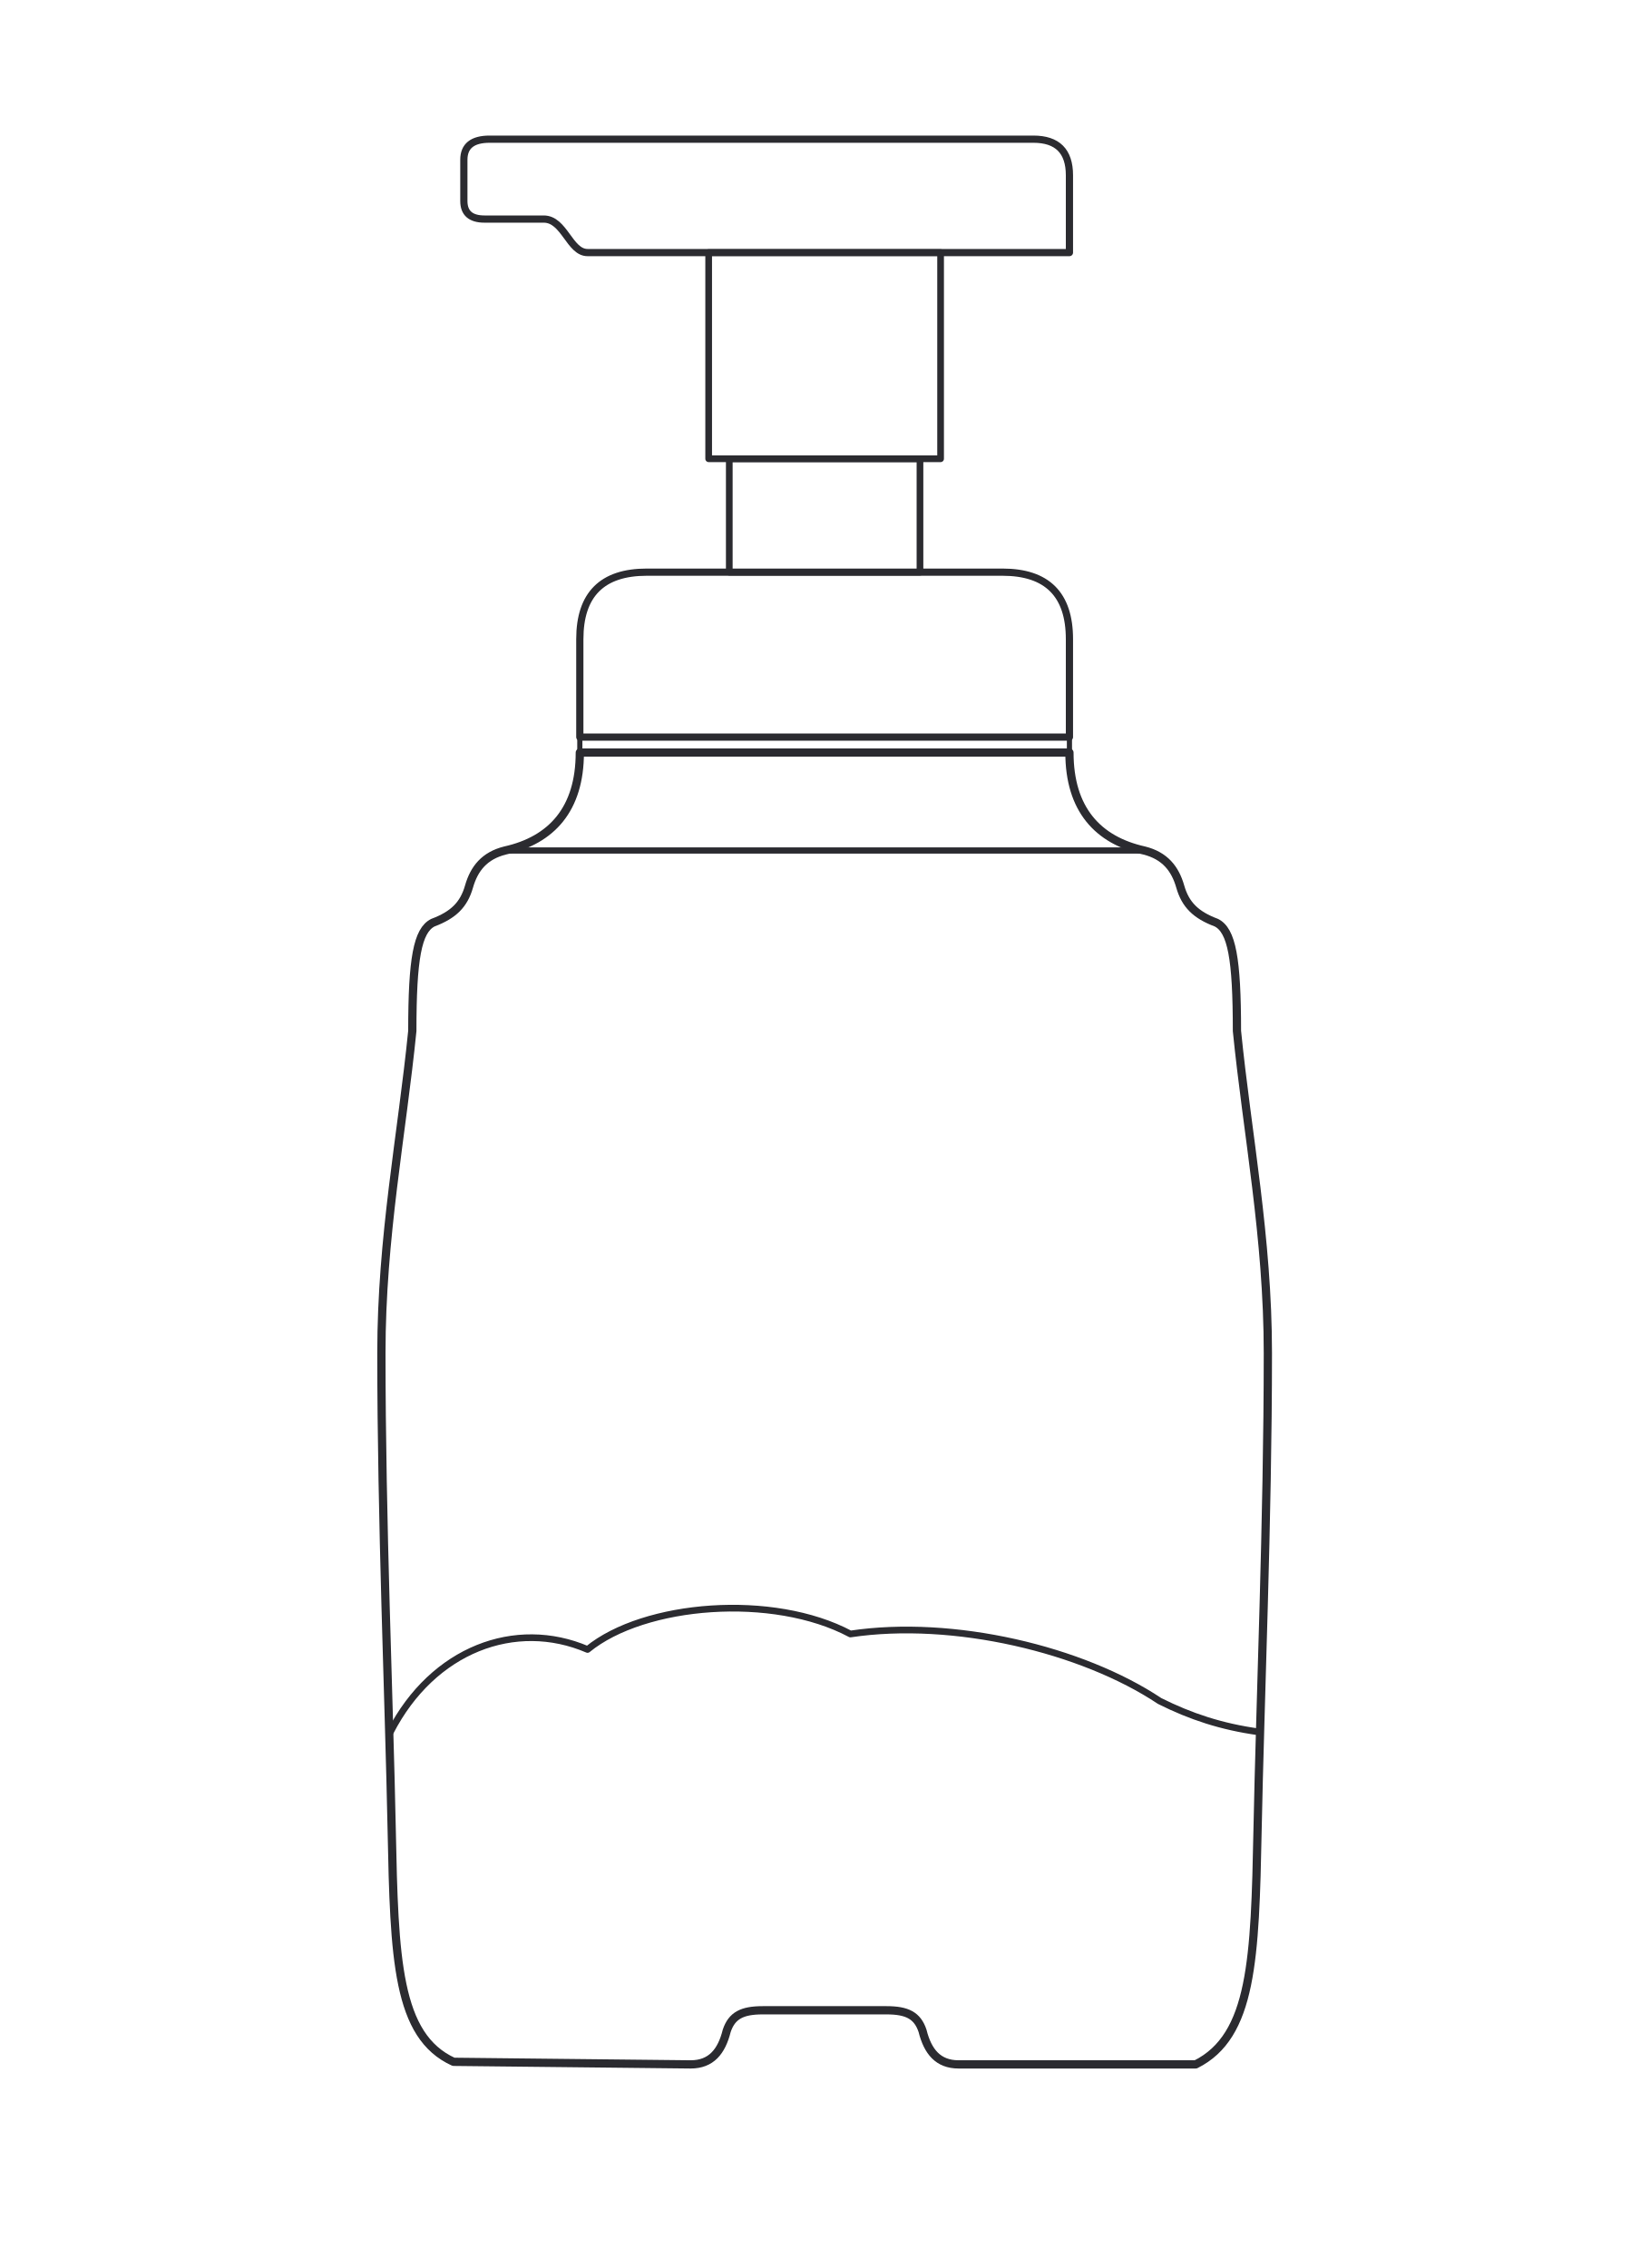
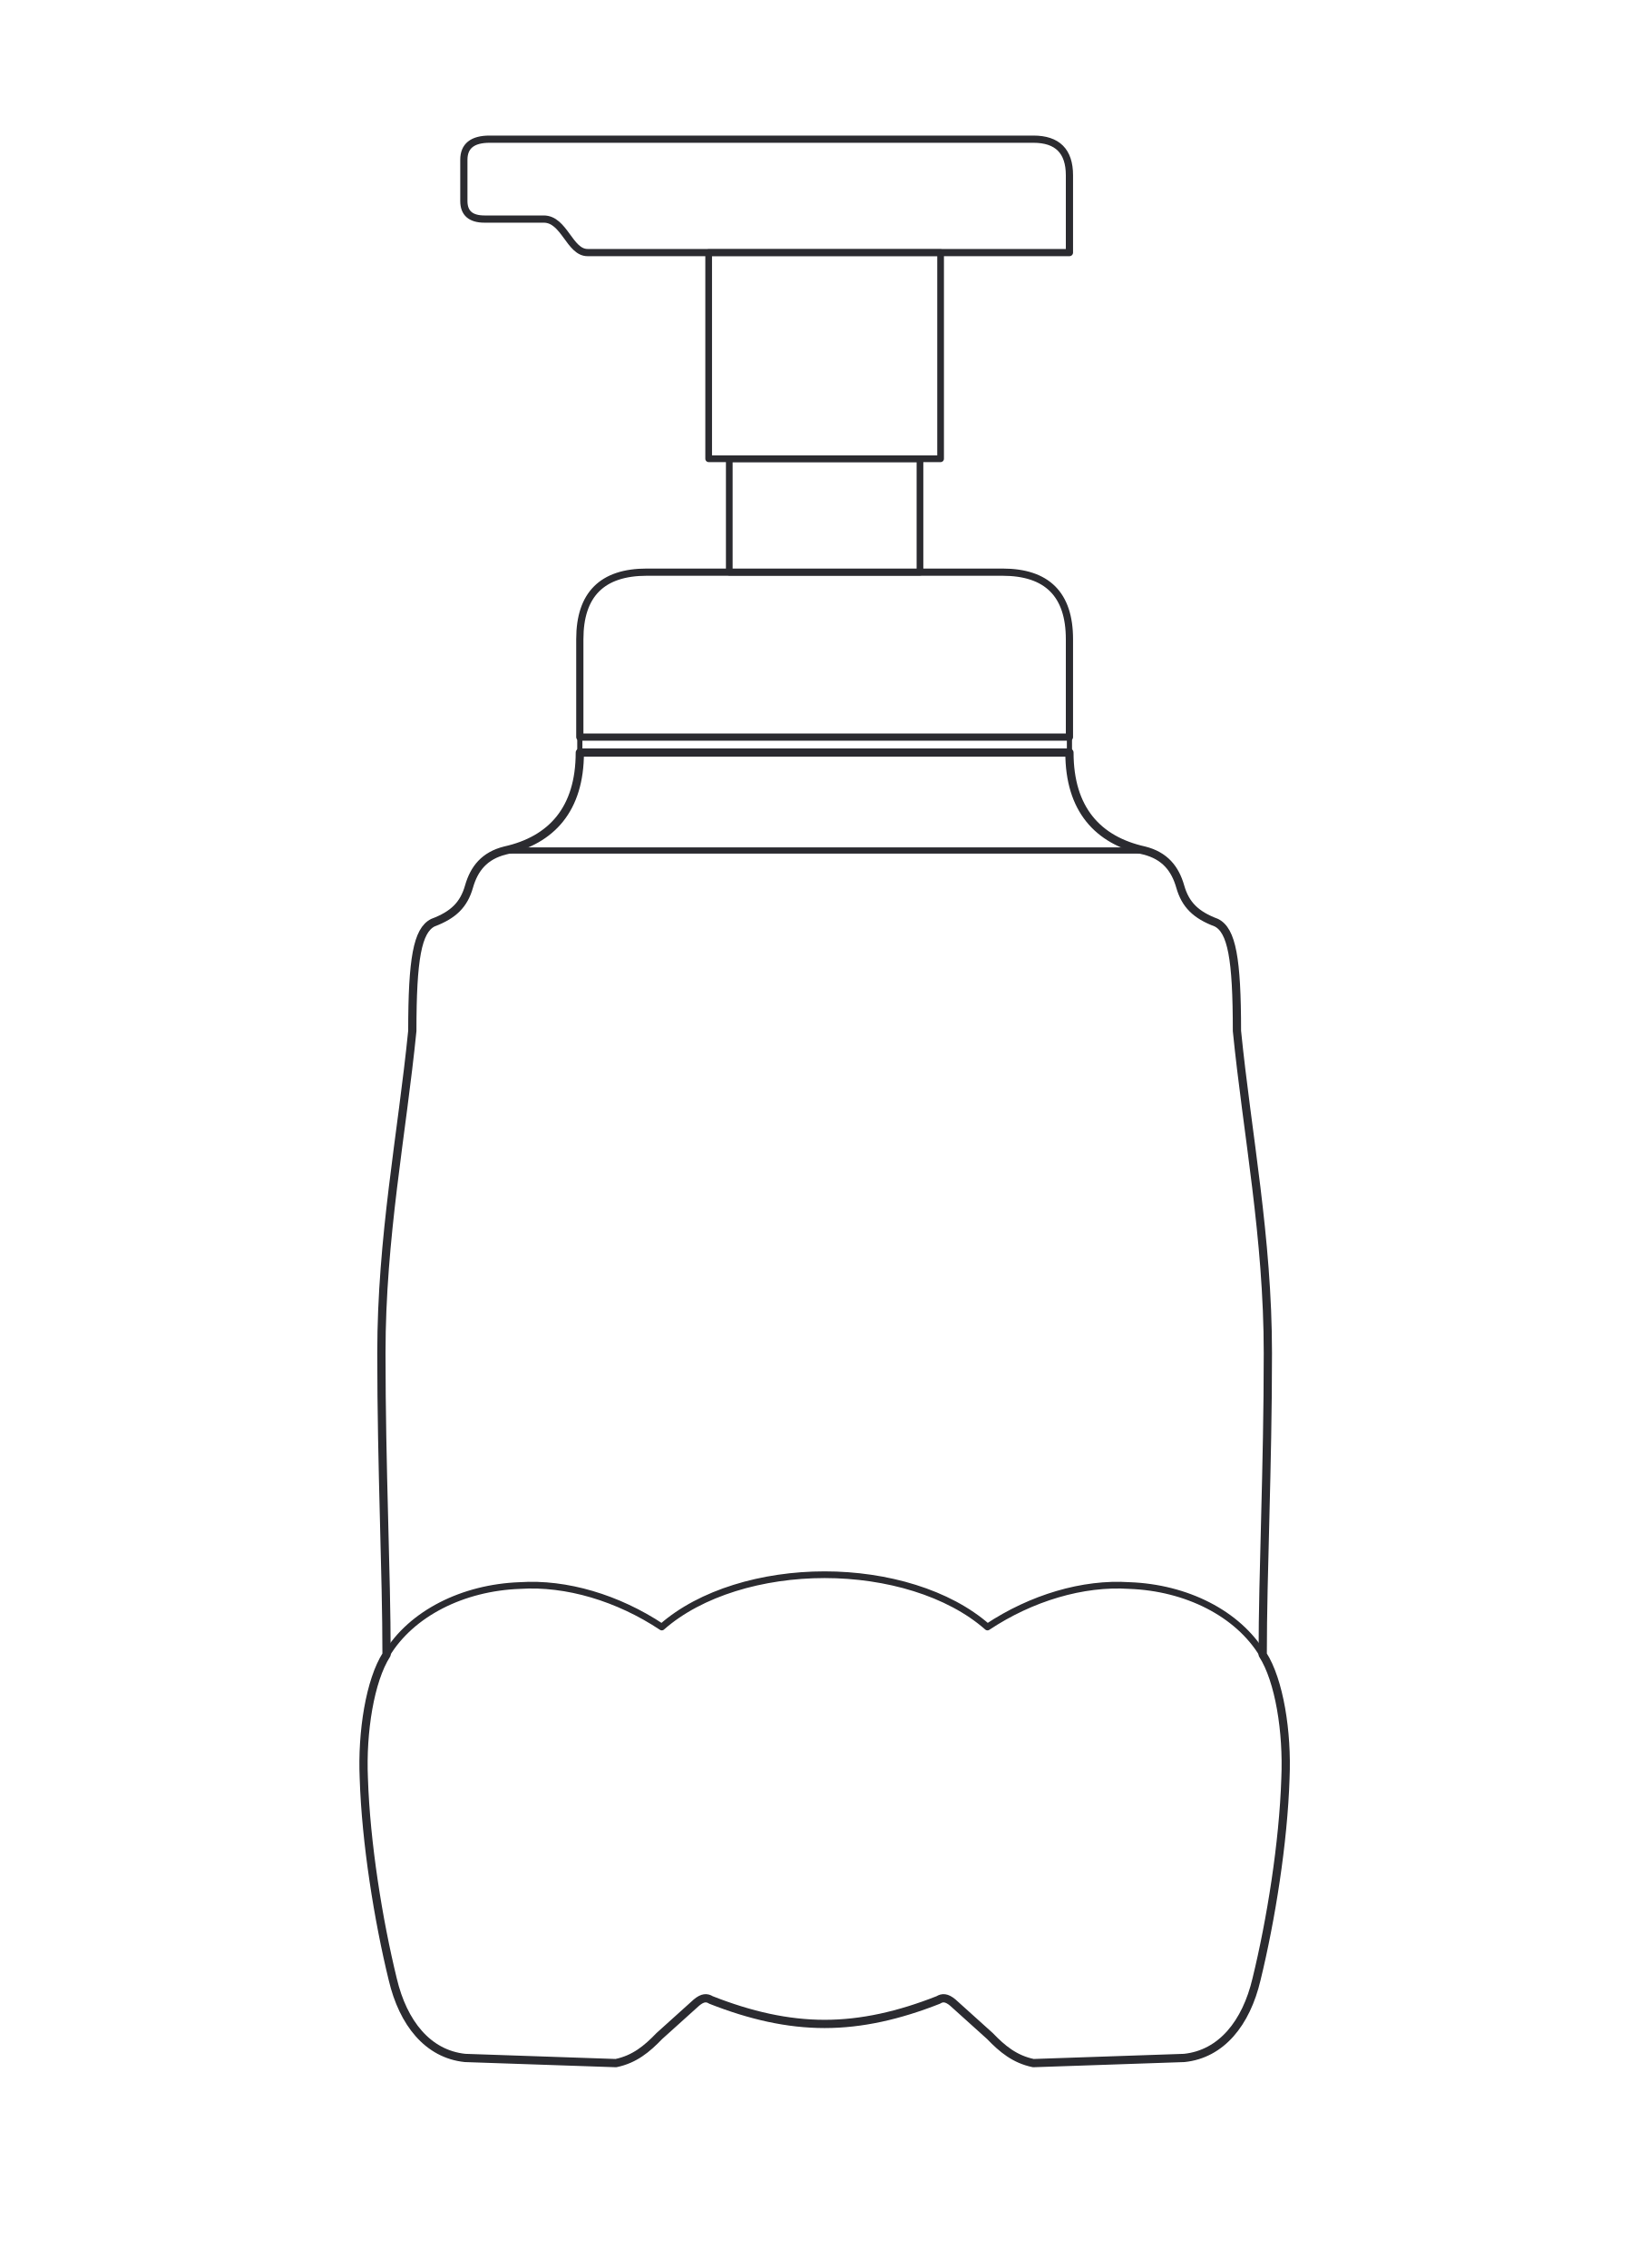
<svg xmlns="http://www.w3.org/2000/svg" width="640" height="880" viewBox="0 0 640 880">
  <g id="Bottle">
-     <path id="body_outline" d="M225 292 C225 314 214 326 196 330 C188 332 184 337 182 344 C180 351 176 355 168 358 C162 361 160 372 160 400 C156 440 148 480 148 525 C148 590 151 660 152 710  C153 760 154 790 176 800 L268 801 C276 801 280 796 282 788 C284 782 288 780 296 780 L344 780 C352 780 356 782 358 788 C360 796 364 801 372 801 L464 801 C486 790 487 760 488 710 C489 660 492 590 492 525  C492 480 484 440 480 400 C480 372 478 361 472 358 C464 355 460 351 458 344 C456 337 452 332 444 330 C426 326 415 314 415 292 Z" fill="none" stroke="#2b2b30" stroke-width="3.2" stroke-linejoin="round" stroke-linecap="round" />
+     <path id="body_outline" d="M225 292 C225 314 214 326 196 330 C188 332 184 337 182 344 C180 351 176 355 168 358 C162 361 160 372 160 400 C156 440 148 480 148 525 C148 570 150 610 150 642 L 150.00 642.00 C 143.58 652.00 140.38 672.00 141.18 690.00 C 141.98 715.00 146.79 745.00 152.41 768.00 C 156.42 785.00 166.04 797.00 180.47 798.50 L 239.01 800.50 C 246.23 799.00 251.04 795.00 255.85 790.00 L 270.28 777.00 C 272.69 775.00 274.29 775.00 275.90 776.00 C 291.13 782.00 305.57 785.30 320.00 785.30 C 334.43 785.30 348.87 782.00 364.10 776.00 C 365.71 775.00 367.31 775.00 369.72 777.00 L 384.15 790.00 C 388.96 795.00 393.77 799.00 400.99 800.50 L 459.53 798.50 C 473.96 797.00 483.58 785.00 487.59 768.00 C 493.21 745.00 498.02 715.00 498.82 690.00 C 499.62 672.00 496.42 652.00 490.00 642.00 C490 610 492 570 492 525 C492 480 484 440 480 400 C480 372 478 361 472 358 C464 355 460 351 458 344 C456 337 452 332 444 330 C426 326 415 314 415 292 Z" fill="none" stroke="#2b2b30" stroke-width="3.2" stroke-linejoin="round" stroke-linecap="round" />
    <path id="shoulder_parting_line" d="M196 330 L444 330" fill="none" stroke="#2b2b30" stroke-width="2.4" stroke-linejoin="round" stroke-linecap="round" />
-     <path id="foam_parting_line" d="M151.5 672 C168 640 200 628 228 640 C250 622 300 618 330 634 C370 628 420 640 450 660 C462 666 474 670 488.6 672" fill="none" stroke="#2b2b30" stroke-width="2.6" stroke-linejoin="round" stroke-linecap="round" />
+     <path id="foam_parting_line" d="M 150.00 642.00 C 159.62 626.00 179.67 616.00 201.72 615.20 C 219.76 614.00 239.81 620.00 256.81 631.30 C 271.89 618.00 295.94 611.00 320.00 611.00 C 344.06 611.00 368.11 618.00 383.19 631.30 C 400.19 620.00 420.24 614.00 438.28 615.20 C 460.33 616.00 480.38 626.00 490.00 642.00" fill="none" stroke="#2b2b30" stroke-width="2.6" stroke-linejoin="round" stroke-linecap="round" />
  </g>
  <g id="Pump">
    <path id="stem_lower" d="M283 178 L357 178 L357 222 L283 222 Z" fill="none" stroke="#2b2b30" stroke-width="2.6" stroke-linejoin="round" stroke-linecap="round" />
    <path id="stem_upper" d="M275 98 L365 98 L365 178 L275 178 Z" fill="none" stroke="#2b2b30" stroke-width="2.6" stroke-linejoin="round" stroke-linecap="round" />
    <path id="cap" d="M225 286 L225 248 Q225 222 251 222 L389 222 Q415 222 415 248 L415 286 Z" fill="none" stroke="#2b2b30" stroke-width="2.8" stroke-linejoin="round" stroke-linecap="round" />
    <path id="cap_ring" d="M225 286 L415 286 L415 292 L225 292 Z" fill="none" stroke="#2b2b30" stroke-width="2.0" stroke-linejoin="round" stroke-linecap="round" />
    <path id="pump_head" d="M190 54 L401 54 Q415 54 415 68 L415 98 L228 98 C221 98 219 85 211 85 L188 85 Q180 85 180 78 L180 62 Q180 54 190 54 Z" fill="none" stroke="#2b2b30" stroke-width="2.8" stroke-linejoin="round" stroke-linecap="round" />
  </g>
</svg>
